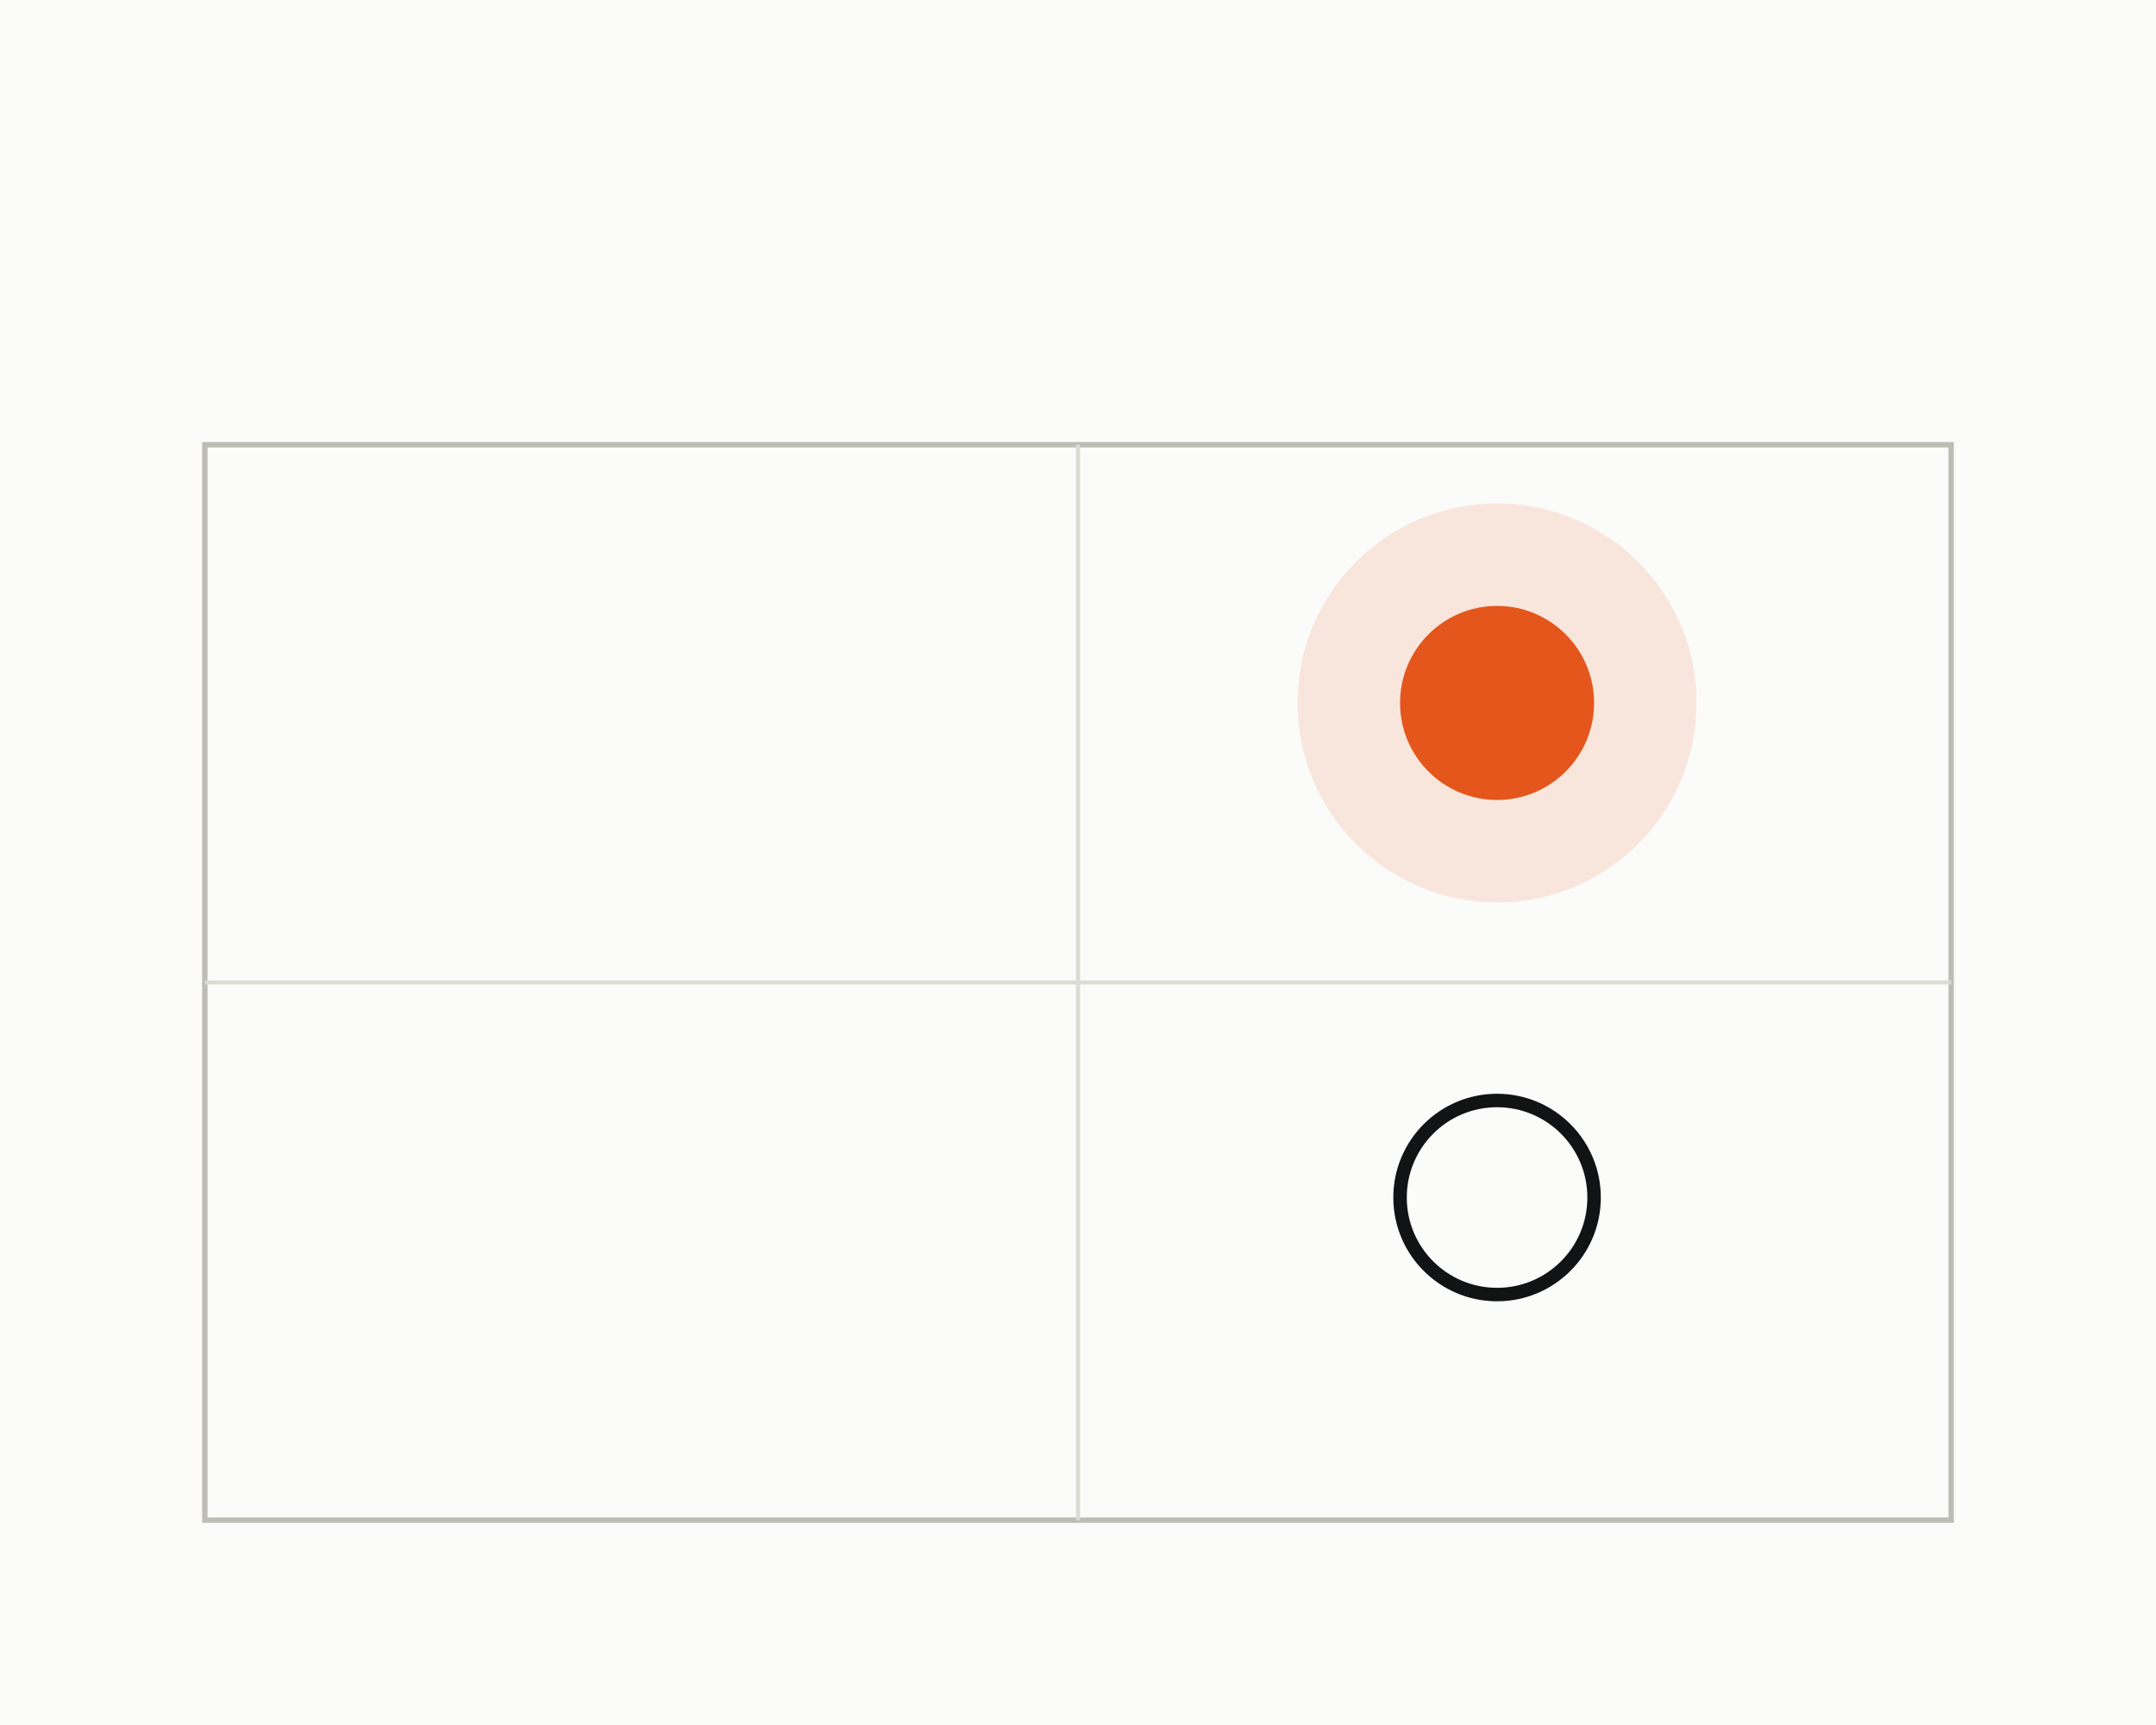
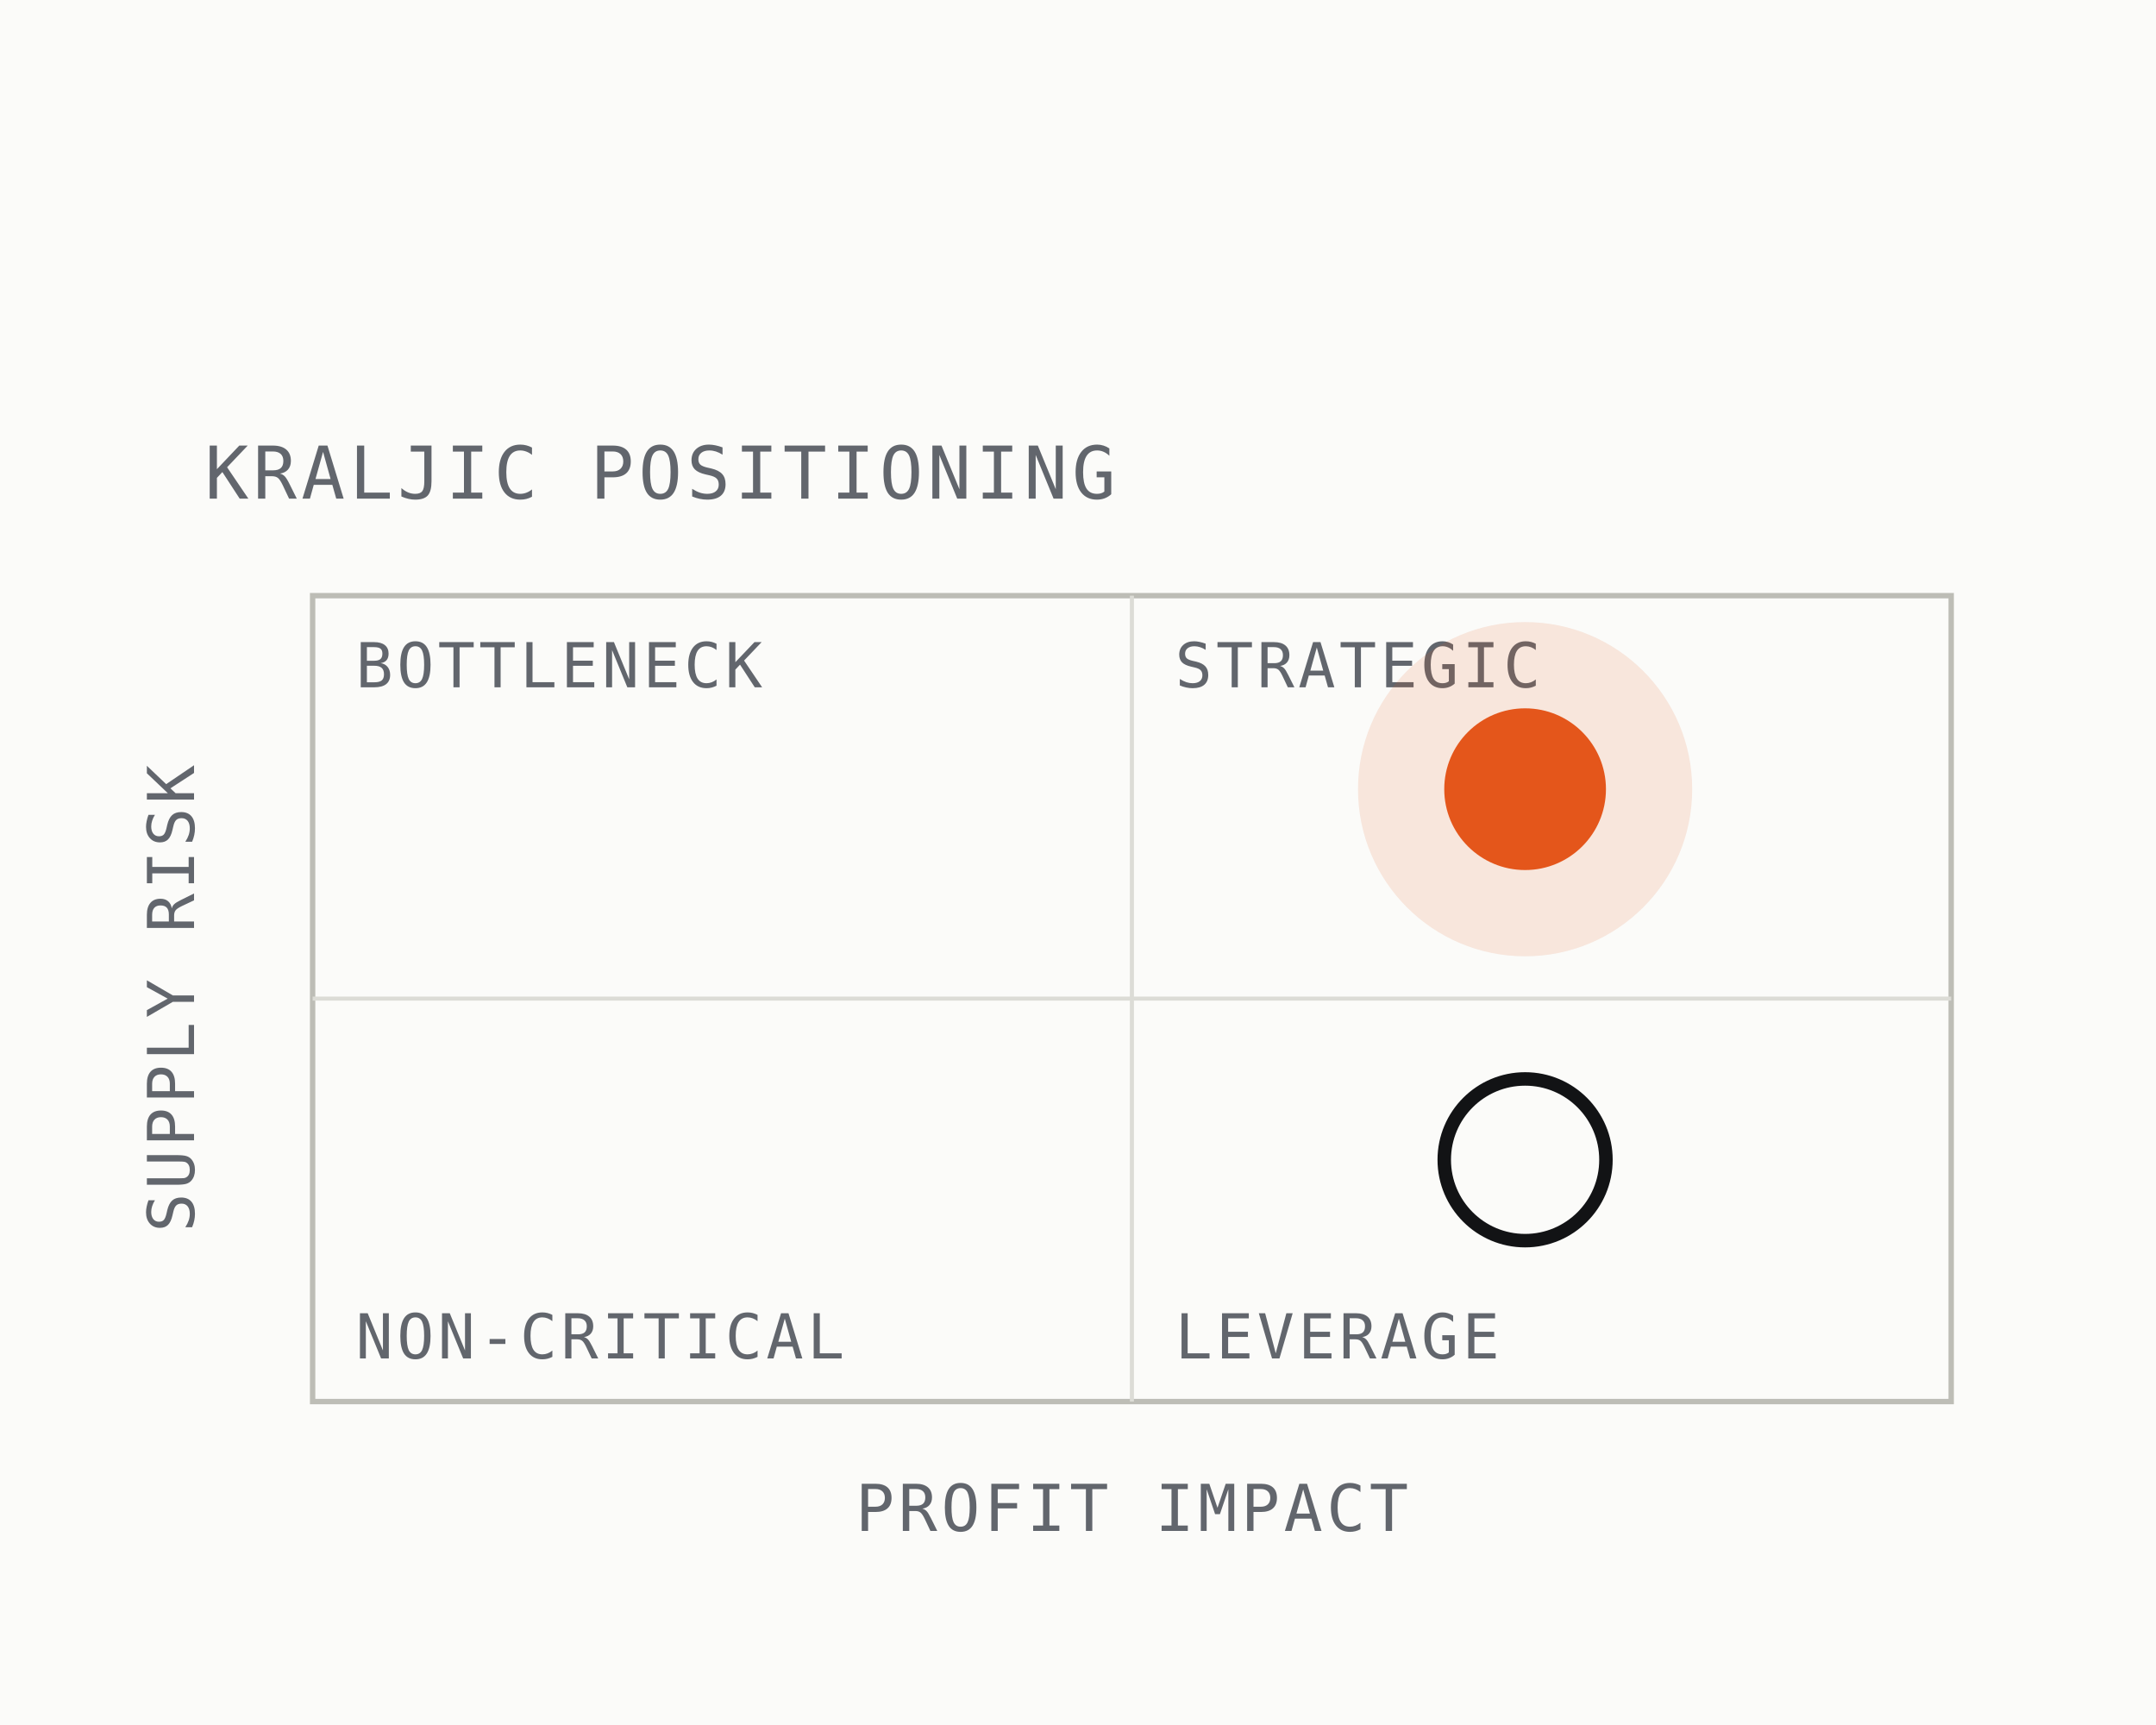
<svg xmlns="http://www.w3.org/2000/svg" viewBox="0 0 800 640" width="800" height="640" role="img">
  <rect width="800" height="640" fill="#fbfbf9" />
-   <rect x="76" y="165" width="648" height="399" fill="none" stroke="#bdbdb6" stroke-width="2" />
-   <line x1="400.0" y1="165" x2="400.0" y2="564" stroke="#dcdcd6" stroke-width="1.5" />
-   <line x1="76" y1="364.5" x2="724" y2="364.5" stroke="#dcdcd6" stroke-width="1.5" />
-   <circle cx="555.5" cy="444.3" r="36" fill="#fbfbf9" stroke="#121315" stroke-width="5" />
-   <circle cx="555.5" cy="260.8" r="74" fill="#e4561b" fill-opacity="0.13" />
-   <circle cx="555.5" cy="260.8" r="36" fill="#e4561b" />
+   <text x="76.0" y="185.0" font-family="ui-monospace, SFMono-Regular, Menlo, Consolas, monospace" font-size="27" fill="#62666d" text-anchor="start" font-weight="400" letter-spacing="0.06em">KRALJIC POSITIONING</text>
+   <rect x="116" y="221" width="608" height="299" fill="none" stroke="#bdbdb6" stroke-width="2" />
+   <line x1="420.0" y1="221" x2="420.0" y2="520" stroke="#dcdcd6" stroke-width="1.5" />
+   <line x1="116" y1="370.5" x2="724" y2="370.5" stroke="#dcdcd6" stroke-width="1.5" />
+   <text x="132.0" y="255.0" font-family="ui-monospace, SFMono-Regular, Menlo, Consolas, monospace" font-size="23" fill="#62666d" text-anchor="start" font-weight="400" letter-spacing="0.06em">BOTTLENECK</text>
+   <text x="436.0" y="255.0" font-family="ui-monospace, SFMono-Regular, Menlo, Consolas, monospace" font-size="23" fill="#62666d" text-anchor="start" font-weight="400" letter-spacing="0.06em">STRATEGIC</text>
+   <text x="132.0" y="504.0" font-family="ui-monospace, SFMono-Regular, Menlo, Consolas, monospace" font-size="23" fill="#62666d" text-anchor="start" font-weight="400" letter-spacing="0.06em">NON-CRITICAL</text>
+   <text x="436.0" y="504.0" font-family="ui-monospace, SFMono-Regular, Menlo, Consolas, monospace" font-size="23" fill="#62666d" text-anchor="start" font-weight="400" letter-spacing="0.06em">LEVERAGE</text>
+   <circle cx="565.9" cy="430.3" r="30" fill="#fbfbf9" stroke="#121315" stroke-width="5" />
+   <circle cx="565.9" cy="292.8" r="62" fill="#e4561b" fill-opacity="0.13" />
+   <circle cx="565.9" cy="292.8" r="30" fill="#e4561b" />
+   <text x="420.0" y="568.0" font-family="ui-monospace, SFMono-Regular, Menlo, Consolas, monospace" font-size="24" fill="#62666d" text-anchor="middle" font-weight="400" letter-spacing="0.06em">PROFIT IMPACT</text>
+   <text x="72" y="370.5" font-family="ui-monospace, SFMono-Regular, Menlo, Consolas, monospace" font-size="24" fill="#62666d" text-anchor="middle" letter-spacing="0.06em" transform="rotate(-90 72 370.5)">SUPPLY RISK</text>
</svg>
